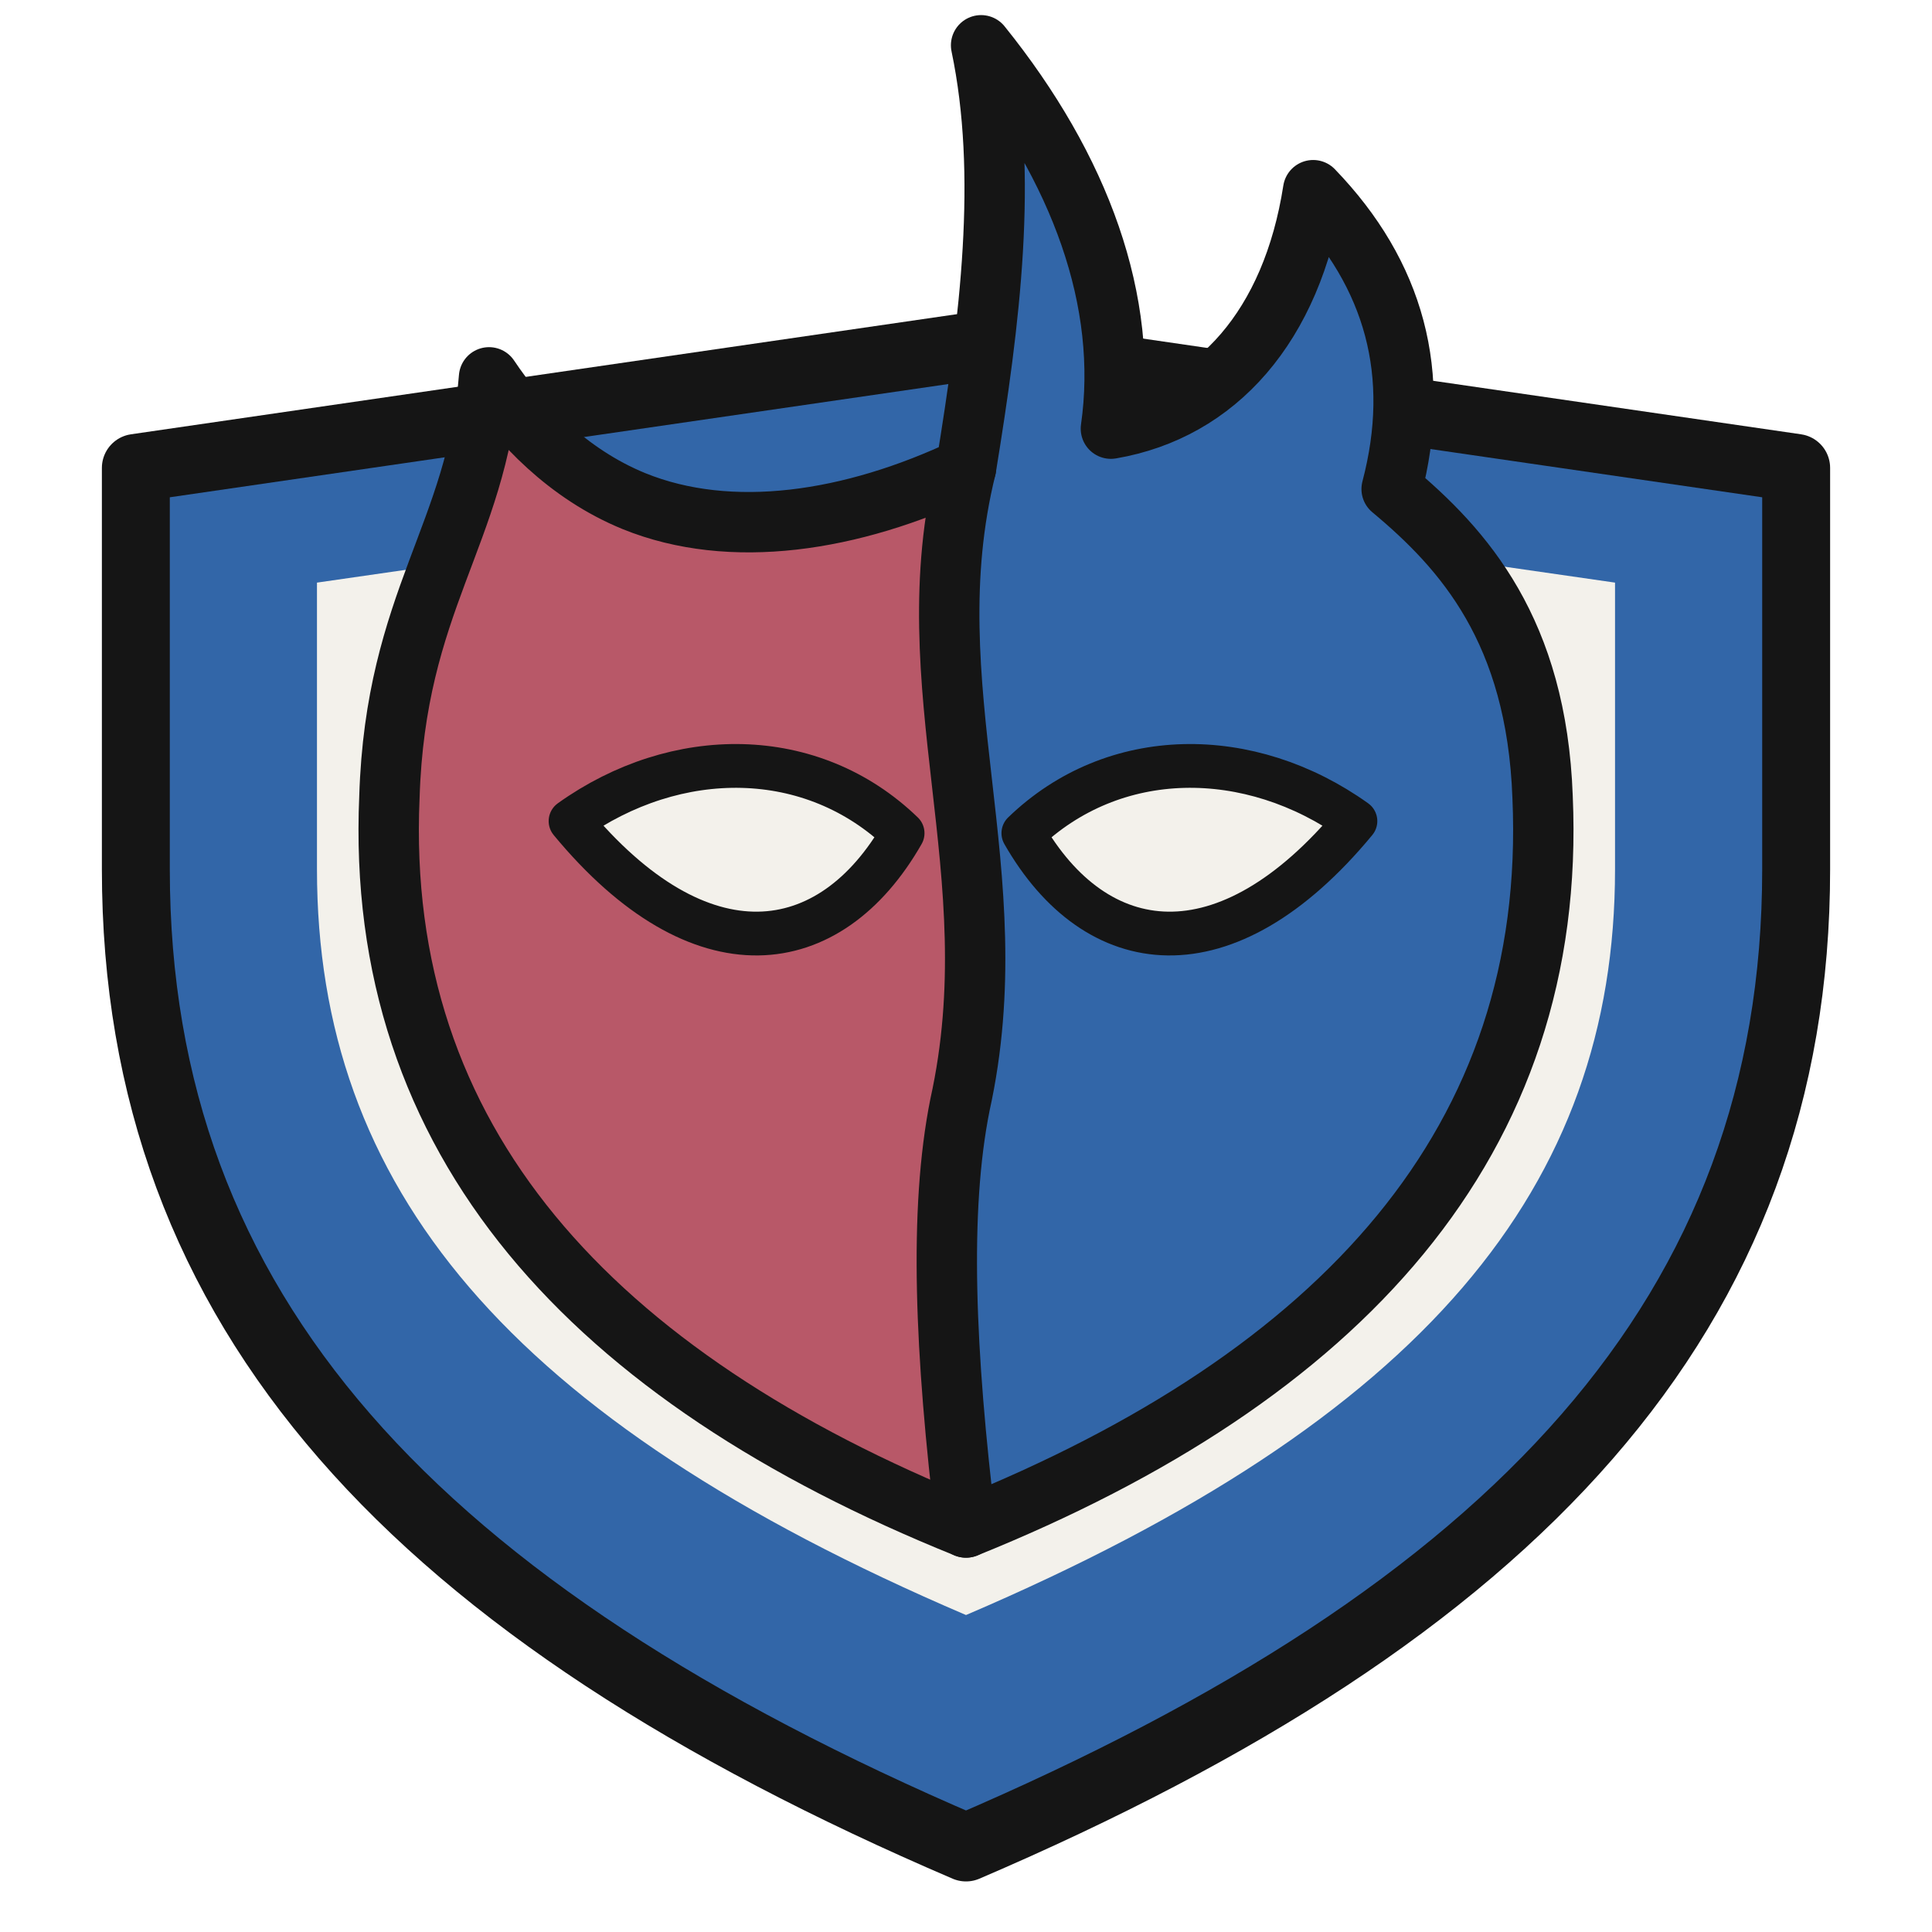
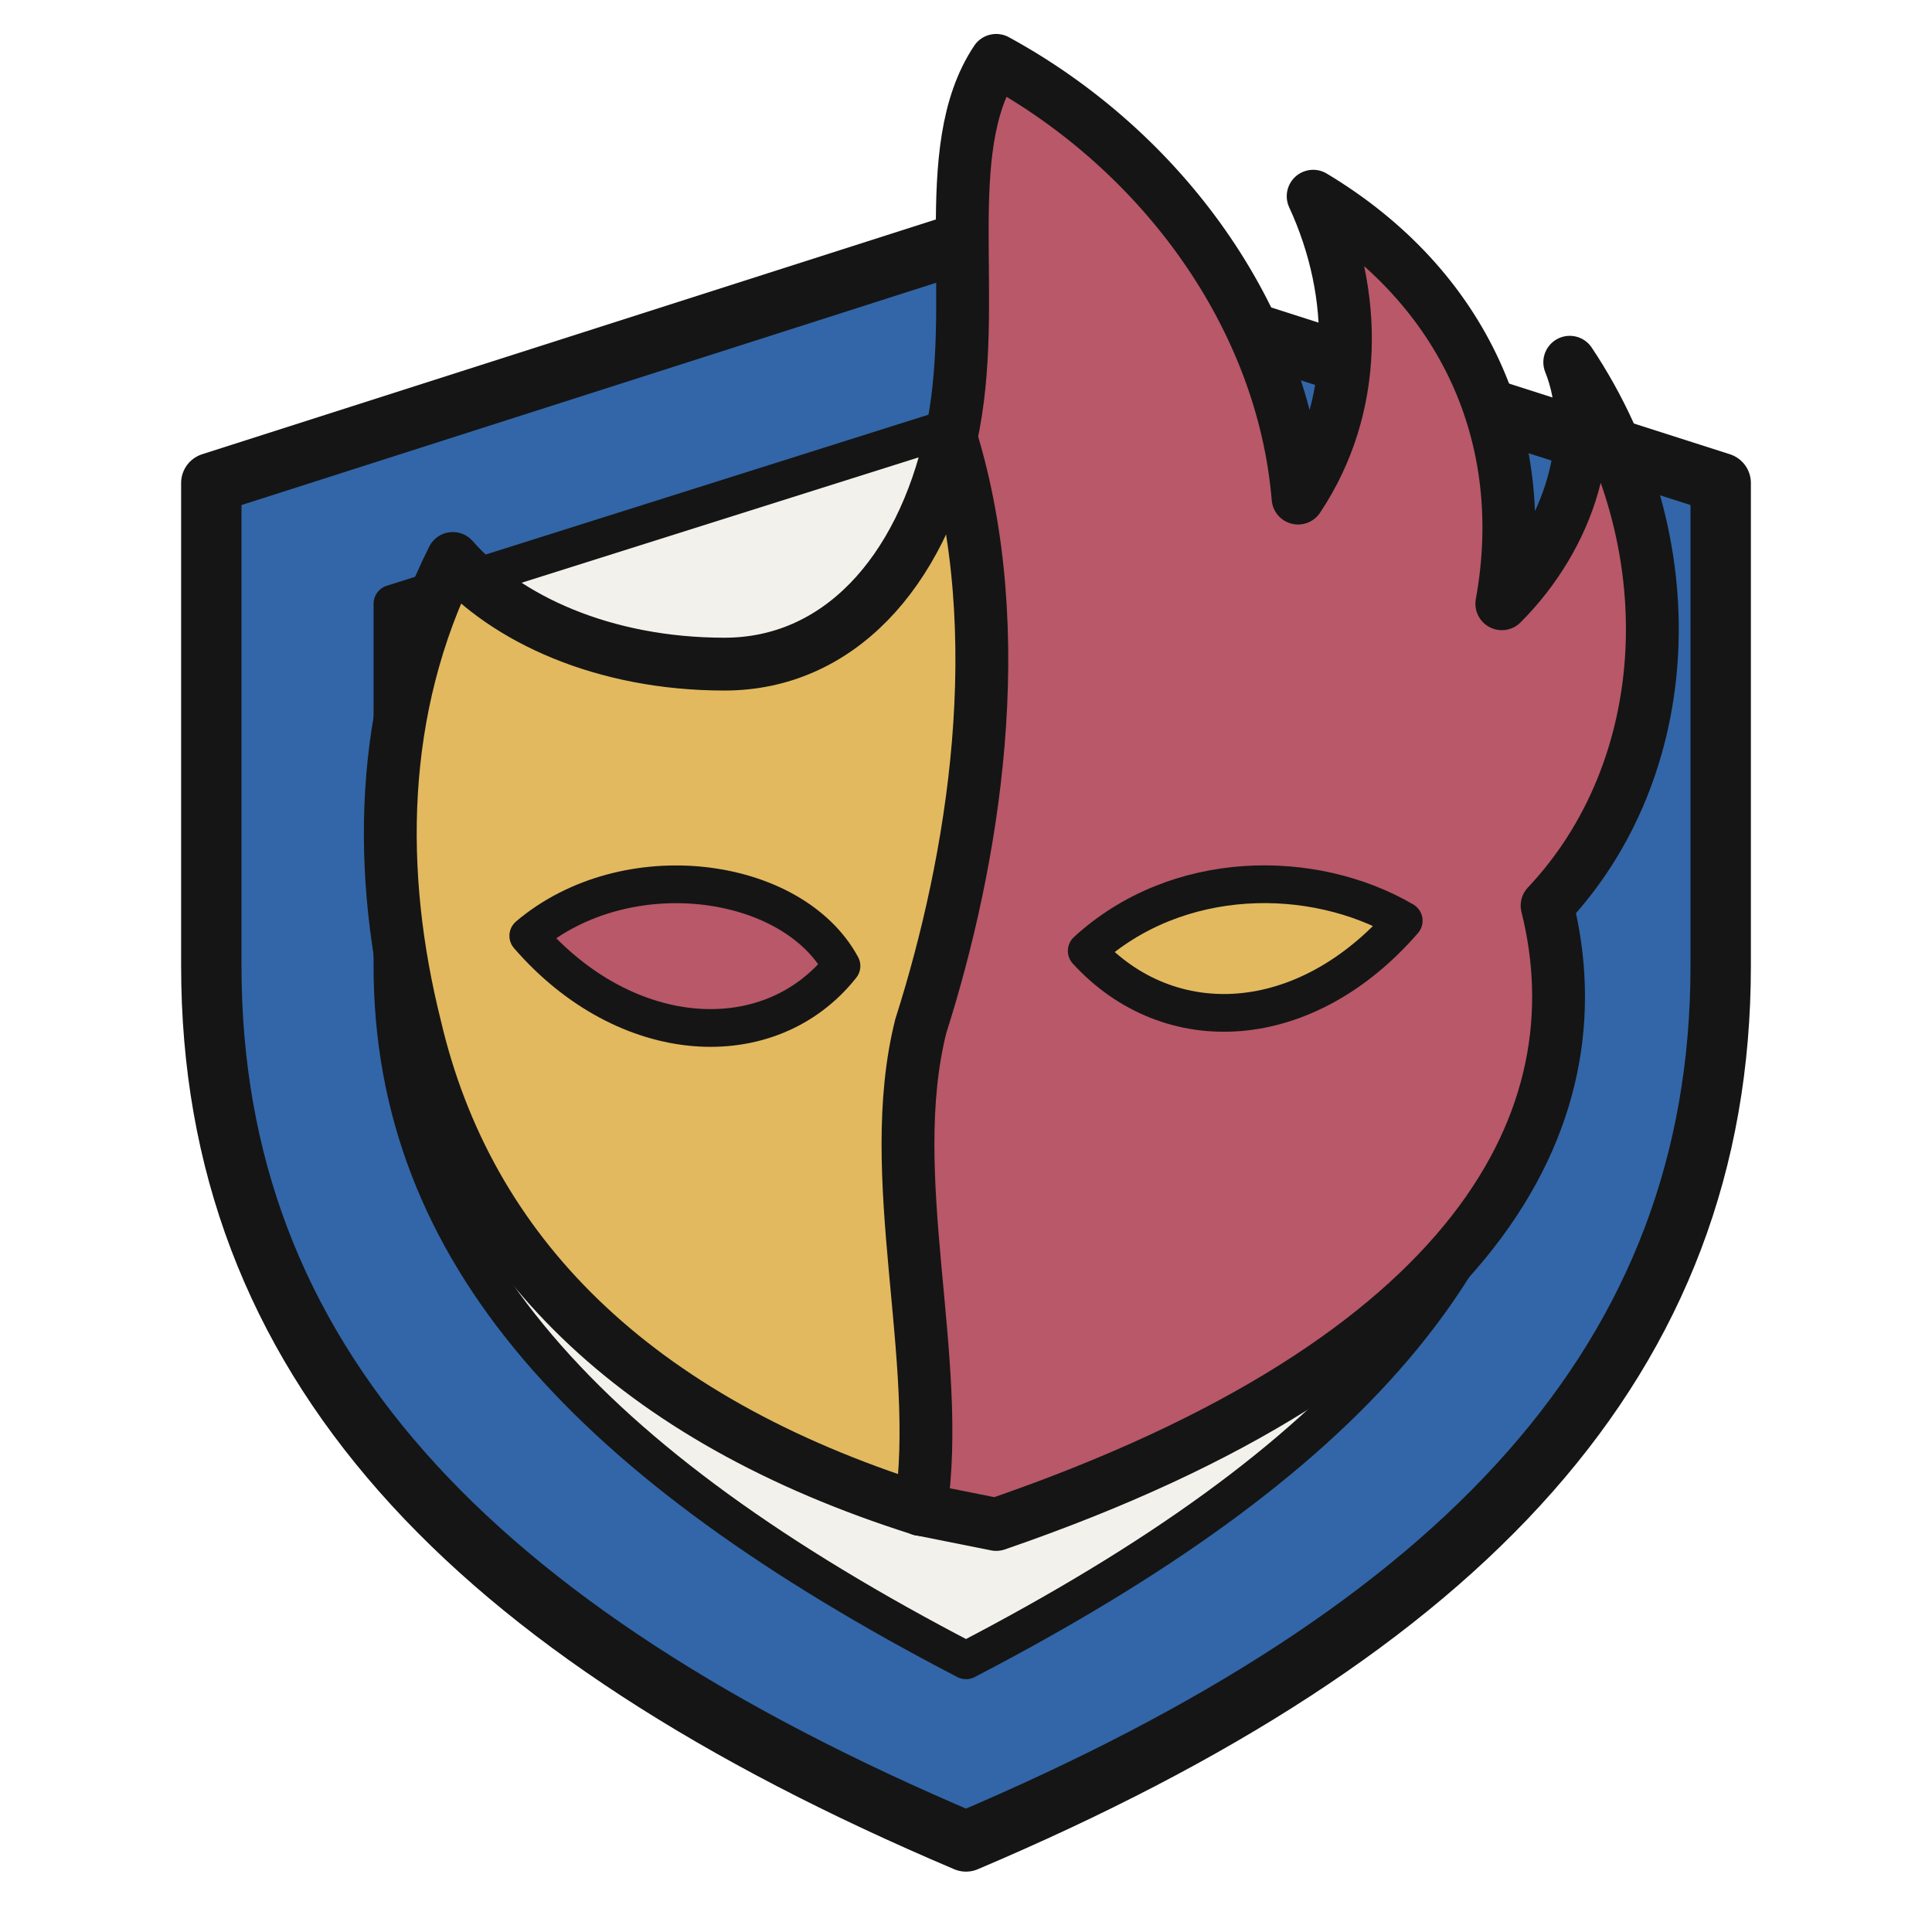
- <svg xmlns="http://www.w3.org/2000/svg" width="64" height="64" viewBox="0 0 64 64" fill="none" role="img" aria-labelledby="title desc">
-   <defs>
-     <clipPath id="ag-mark-color__left-half" clipPathUnits="userSpaceOnUse">
-       <path d="M0 0H32V64H0Z" />
-     </clipPath>
-     <clipPath id="ag-mark-color__right-half" clipPathUnits="userSpaceOnUse">
-       <path d="M32 0H64V64H32Z" />
-     </clipPath>
-   </defs>
-   <path d="M32 11.5 59.5 15.5v13.3c0 14.7-9.3 24.6-27.5 32.4C13.8 53.4 4.5 43.5 4.5 28.8V15.5L32 11.5Z" fill="#3266A8" stroke="#151515" stroke-width="2.25" stroke-linejoin="round" />
-   <path d="M32 16.2 53.5 19.3v9.5c0 10.5-6.3 18.2-21.5 24.7-15.2-6.5-21.5-14.2-21.5-24.7v-9.5L32 16.2Z" fill="#F3F1EB" />
-   <path d="M32 15.5c-3.8 1.8-7.8 2.4-11 1.1-2.2-.9-3.8-2.6-4.8-4.1-.4 5.2-3.1 7.4-3.3 13.9-.5 11.4 6.7 19.2 19.1 24.2 12.4-5 19.6-12.8 19.1-24.2-.2-5.5-2.6-8.2-5-10.2 1-3.8.1-7.1-2.6-9.9-.7 4.5-3.2 7.3-6.7 7.9.6-4.2-1-8.6-4.3-12.7.9 4.3.3 9.1-.5 14Z" fill="#B85868" clip-path="url(#ag-mark-color__left-half)" />
-   <path d="M32 15.5c-3.8 1.8-7.8 2.4-11 1.1-2.2-.9-3.8-2.6-4.8-4.1-.4 5.2-3.1 7.4-3.3 13.9-.5 11.4 6.7 19.2 19.1 24.2 12.4-5 19.6-12.8 19.1-24.2-.2-5.5-2.6-8.2-5-10.2 1-3.8.1-7.1-2.6-9.9-.7 4.5-3.2 7.3-6.7 7.9.6-4.2-1-8.6-4.3-12.7.9 4.3.3 9.1-.5 14Z" fill="#3266A8" clip-path="url(#ag-mark-color__right-half)" />
-   <path d="M32 15.5c-3.8 1.8-7.8 2.4-11 1.1-2.2-.9-3.8-2.6-4.8-4.1-.4 5.2-3.1 7.4-3.3 13.9-.5 11.4 6.7 19.2 19.1 24.2 12.4-5 19.6-12.8 19.1-24.2-.2-5.5-2.6-8.2-5-10.2 1-3.8.1-7.1-2.6-9.9-.7 4.5-3.2 7.3-6.7 7.9.6-4.2-1-8.6-4.3-12.7.9 4.3.3 9.1-.5 14Z" stroke="#151515" stroke-width="2" stroke-linecap="round" stroke-linejoin="round" />
-   <path d="M32 15.5c-1.8 7.3 1.5 13.4-.2 21.1-.7 3.5-.5 8.2.2 14" stroke="#151515" stroke-width="2" stroke-linecap="round" />
-   <path d="M18.9 27.2c3.5-2.5 8-2.5 11 .4-2.4 4.2-6.7 4.8-11-.4Z" fill="#F3F1EB" stroke="#151515" stroke-width="1.45" stroke-linejoin="round" />
-   <path d="M33.9 27.6c3-2.9 7.5-2.9 11-.4-4.3 5.2-8.6 4.6-11 .4Z" fill="#F3F1EB" stroke="#151515" stroke-width="1.45" stroke-linejoin="round" />
+ <svg xmlns="http://www.w3.org/2000/svg" width="64" height="64" viewBox="0 0 64 64" fill="none" role="img" aria-labelledby="ag-main-title ag-main-desc">
+   <path d="M32 8 57 16v16c0 13-8.5 22-25 29C15.5 54 7 45 7 32V16L32 8Z" fill="#3266A8" stroke="#151515" stroke-width="2" stroke-linejoin="round" />
+   <path d="M32 14 51 20v12c0 9.5-6.5 16.5-19 23-12.5-6.5-19-13.5-19-23V20L32 14Z" fill="#F3F1EB" stroke="#151515" stroke-width="1.25" stroke-linejoin="round" />
+   <path d="M31.5 14.5C30.5 19 27.75 22 24 22C20 22 16.75 20.5 15 18.5C12.5 23.5 12.5 29 13.75 34C15.5 41.5 21 47 30.5 50C31.25 45 29.25 39 30.5 34C32.25 28.5 33.5 21 31.5 14.5Z" fill="#E2B95F" />
+   <path d="M33 2C38.5 5 42.5 10.5 43 16.5C45 13.5 45 9.75 43.5 6.5C48.5 9.5 50.75 14.5 49.75 20C52 17.75 53 14.5 52 12C56 18 55.5 25.5 51.25 30C53 37 49 45 33 50.5L30.5 50C31.25 45 29.25 39 30.5 34C32.25 28.5 33.5 21 31.5 14.5C32.5 10 31 5 33 2Z" fill="#B85868" />
+   <path d="M31.5 14.5C30.5 19 27.75 22 24 22C20 22 16.75 20.5 15 18.5C12.5 23.5 12.5 29 13.75 34C15.5 41.5 21 47 30.5 50" stroke="#151515" stroke-width="1.75" stroke-linecap="round" stroke-linejoin="round" />
+   <path d="M31.5 14.5C32.5 10 31 5 33 2C38.5 5 42.5 10.5 43 16.5C45 13.5 45 9.75 43.5 6.5C48.5 9.5 50.75 14.5 49.75 20C52 17.75 53 14.5 52 12C56 18 55.5 25.5 51.25 30C53 37 49 45 33 50.5L30.5 50" stroke="#151515" stroke-width="1.75" stroke-linecap="round" stroke-linejoin="round" />
+   <path d="M31.5 14.5C33.5 21 32.25 28.5 30.5 34C29.25 39 31.25 45 30.5 50" stroke="#151515" stroke-width="1.75" stroke-linecap="round" />
+   <path d="M17.5 31C20.75 28.25 26.25 29 27.875 32C25.5 35 20.75 34.75 17.5 31Z" fill="#B85868" stroke="#151515" stroke-width="1.25" stroke-linejoin="round" />
+   <path d="M36 31.5c3-2.75 7.5-2.75 10.5-1-3.25 3.75-7.75 4-10.5 1Z" fill="#E2B95F" stroke="#151515" stroke-width="1.25" stroke-linejoin="round" />
</svg>
